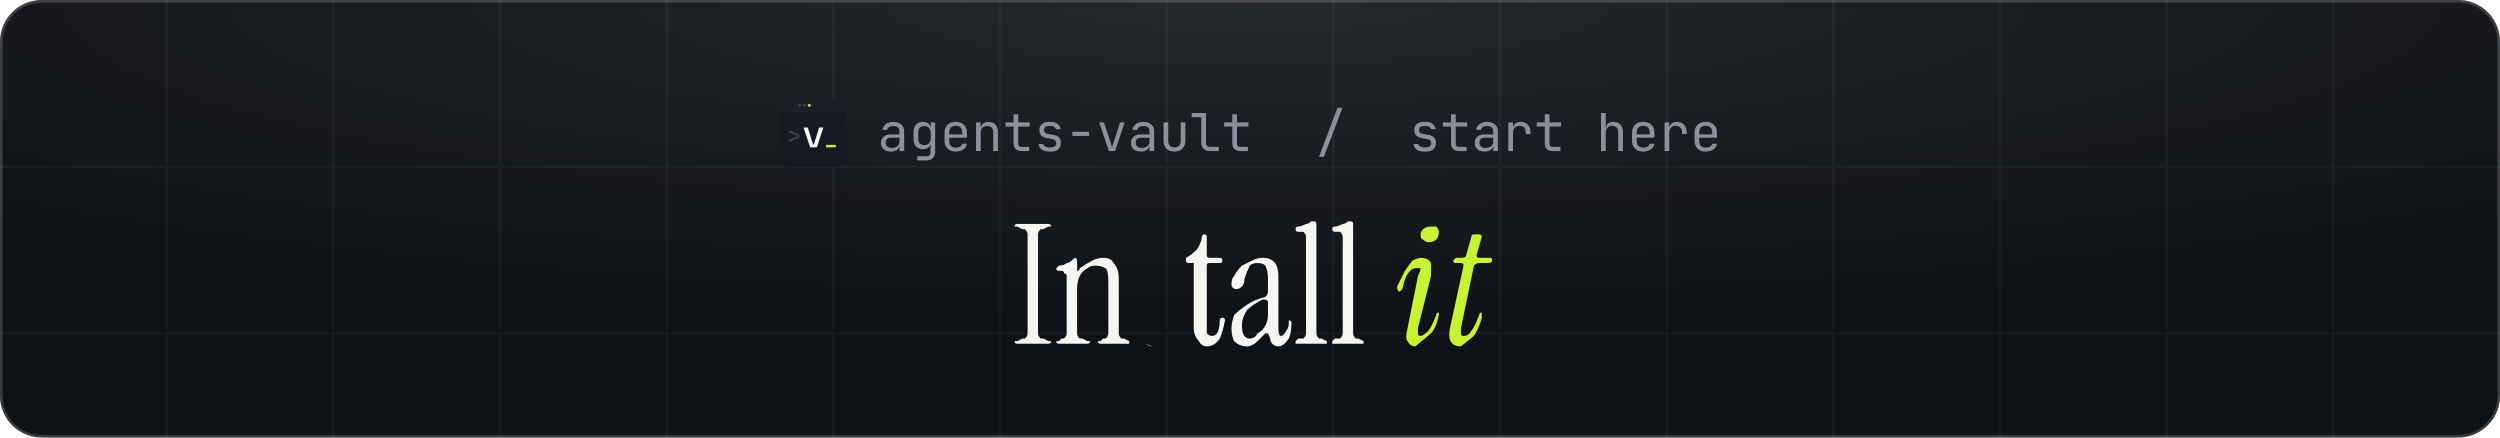
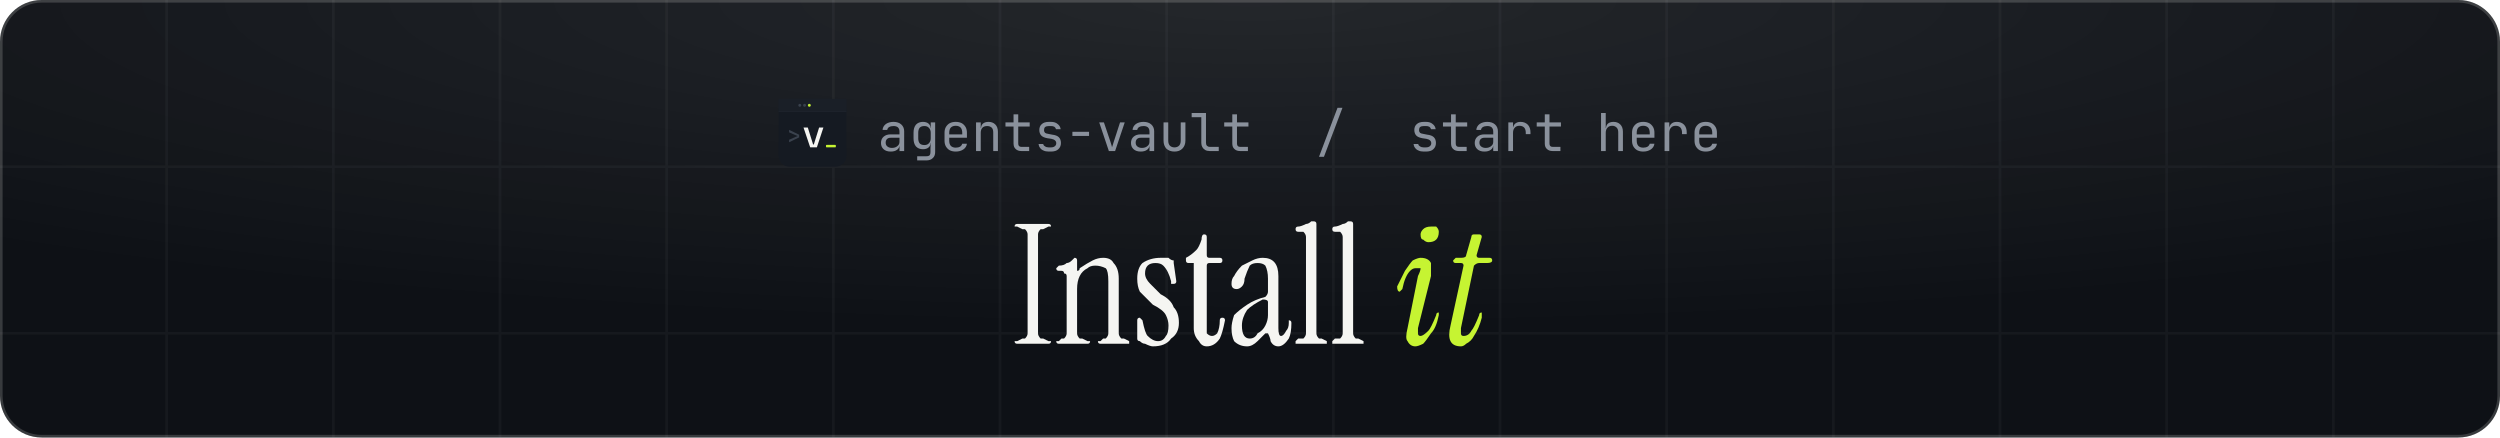
<svg xmlns="http://www.w3.org/2000/svg" width="960" height="168" viewBox="0 0 960 168" role="img" aria-label="Install it">
  <defs>
    <radialGradient id="l" cx="0.5" cy="0" r="0.75">
      <stop offset="0" stop-color="#fff" stop-opacity="0.09" />
      <stop offset="1" stop-color="#fff" stop-opacity="0" />
    </radialGradient>
    <clipPath id="c">
      <rect width="960" height="168" rx="16" />
    </clipPath>
-     <path id="g0" d="M5 0.2Q3.3 0.2 2.3-0.7Q1.3-1.6 1.3-3.1Q1.3-4.6 2.3-5.5Q3.3-6.4 5-6.4L8.4-6.4L8.4-7.5Q8.4-8.5 7.8-9.1Q7.2-9.6 6.1-9.6Q5.1-9.6 4.4-9.2Q3.8-8.8 3.7-8.1L1.9-8.1Q2-9.5 3.2-10.4Q4.4-11.2 6.1-11.2Q8-11.2 9.1-10.2Q10.2-9.2 10.2-7.6L10.2 0L8.4 0L8.4-2.1L8.4-2.1Q8.3-1.1 7.5-0.5Q6.6 0.2 5 0.2M5.5-1.2Q6.8-1.2 7.6-1.9Q8.4-2.5 8.4-3.5L8.4-5.1L5-5.1Q4.1-5.1 3.6-4.6Q3.1-4.1 3.1-3.2Q3.1-2.3 3.7-1.7Q4.4-1.2 5.5-1.2" />
-     <path id="g1" d="M6.7 3.6L3.2 3.6L3.2 2L6.7 2Q7.6 2 8 1.6Q8.3 1.2 8.3 0.4L8.3-1L8.4-3L8.3-3Q8.3-2 7.6-1.4Q6.8-0.7 5.4-0.7Q3.7-0.7 2.7-1.8Q1.8-2.9 1.8-4.8L1.8-7.1Q1.8-9 2.7-10.1Q3.7-11.2 5.4-11.2Q6.8-11.2 7.6-10.5Q8.3-9.9 8.3-8.9L8.4-8.9L8.4-11L10.1-11L10.1 0.4Q10.1 1.9 9.2 2.7Q8.3 3.6 6.7 3.6M6-2.3Q7.1-2.3 7.7-3Q8.4-3.7 8.4-4.9L8.4-7Q8.4-8.2 7.7-8.9Q7.1-9.6 6-9.6Q4.8-9.6 4.2-9Q3.6-8.3 3.6-7L3.6-4.9Q3.6-3.6 4.2-2.9Q4.8-2.3 6-2.3" />
-     <path id="g2" d="M6 0.2Q4.7 0.2 3.7-0.3Q2.8-0.8 2.2-1.8Q1.7-2.7 1.7-4L1.7-7Q1.7-8.3 2.2-9.2Q2.8-10.2 3.7-10.7Q4.7-11.2 6-11.2Q7.3-11.2 8.3-10.7Q9.2-10.2 9.8-9.2Q10.3-8.3 10.3-7L10.3-5.1L3.5-5.1L3.5-4Q3.5-2.7 4.1-2Q4.8-1.3 6-1.3Q7-1.3 7.7-1.7Q8.3-2.1 8.5-2.8L10.3-2.8Q10.1-1.4 8.9-0.6Q7.7 0.2 6 0.2M3.5-6.4L8.5-6.4L8.5-7Q8.5-8.3 7.9-9Q7.2-9.7 6-9.7Q4.8-9.7 4.1-9Q3.5-8.3 3.5-7" />
-     <path id="g3" d="M3.6 0L1.8 0L1.8-11L3.6-11L3.6-8.9L3.7-8.9Q3.8-9.9 4.4-10.5Q5.2-11.2 6.6-11.2Q8.2-11.2 9.2-10.2Q10.2-9.2 10.2-7.4L10.2 0L8.4 0L8.4-7.2Q8.4-8.4 7.8-9Q7.1-9.6 6.1-9.6Q4.9-9.6 4.3-9Q3.6-8.3 3.6-7" />
-     <path id="g4" d="M10.2 0L7.2 0Q5.8 0 5-0.8Q4.2-1.5 4.2-2.9L4.2-9.4L1.1-9.4L1.1-11L4.2-11L4.2-14.1L6-14.1L6-11L10.4-11L10.4-9.4L6-9.4L6-2.9Q6-1.6 7.2-1.6L10.2-1.6" />
-     <path id="g5" d="M6.5 0.2L5.7 0.2Q4.5 0.2 3.7-0.2Q2.9-0.5 2.4-1.2Q1.9-1.8 1.8-2.7L3.6-2.7Q3.7-2.1 4.3-1.8Q4.8-1.4 5.7-1.4L6.5-1.4Q7.6-1.4 8.1-1.9Q8.6-2.3 8.6-3Q8.6-3.7 8.1-4.1Q7.7-4.5 6.7-4.7L5.3-4.9Q3.6-5.2 2.9-5.9Q2.1-6.7 2.1-8.1Q2.1-9.5 3-10.3Q3.9-11.2 5.8-11.2L6.6-11.2Q8.2-11.2 9.1-10.4Q10.1-9.7 10.3-8.4L8.5-8.4Q8.4-8.9 7.9-9.2Q7.4-9.6 6.6-9.6L5.8-9.6Q4.8-9.6 4.3-9.2Q3.9-8.8 3.9-8Q3.9-7.4 4.3-7Q4.7-6.7 5.5-6.6L7-6.3Q8.8-6.1 9.6-5.3Q10.4-4.5 10.4-3.1Q10.4-1.6 9.4-0.7Q8.5 0.2 6.5 0.2" />
-     <path id="g6" d="M9.2-5.8L2.8-5.8L2.8-7.4L9.2-7.4" />
-     <path id="g7" d="M7.2 0L4.8 0L1.1-11L2.9-11L5.4-3.6Q5.6-2.9 5.8-2.3Q6-1.7 6-1.4Q6.1-1.7 6.3-2.3Q6.5-2.9 6.7-3.6L9.1-11L10.9-11" />
-     <path id="g8" d="M6 0.2Q4.1 0.2 2.9-0.9Q1.8-2.1 1.8-4L1.8-11L3.6-11L3.6-4Q3.6-2.8 4.2-2.1Q4.9-1.4 6-1.4Q7.1-1.4 7.8-2.1Q8.4-2.8 8.4-4L8.4-11L10.2-11L10.2-4Q10.2-2.1 9-0.9Q7.9 0.2 6 0.2" />
-     <path id="g9" d="M11 0L7.5 0Q6.5 0 5.8-0.4Q5.1-0.8 4.7-1.5Q4.3-2.2 4.3-3.1L4.3-13L0.6-13L0.6-14.6L6.1-14.6L6.1-3.1Q6.1-2.4 6.5-2Q6.9-1.6 7.5-1.6L11-1.6" />
-     <path id="g11" d="M3.4 2.2L1.5 2.2L8.6-16.6L10.5-16.6" />
-     <path id="g12" d="M4 0L2.2 0L2.2-11L4-11L4-9Q4.2-9.8 4.6-10.3Q5.4-11.2 6.9-11.2Q8.6-11.2 9.7-10.1Q10.7-9 10.7-7.2L10.7-6.5L8.9-6.5L8.9-7Q8.9-8.3 8.3-9Q7.6-9.7 6.5-9.7Q5.3-9.7 4.7-9Q4-8.3 4-7" />
-     <path id="g13" d="M3.6 0L1.8 0L1.8-14.6L3.6-14.6L3.6-8.9L3.7-8.9Q3.8-9.9 4.4-10.5Q5.2-11.2 6.6-11.2Q8.2-11.2 9.2-10.2Q10.2-9.2 10.2-7.4L10.2 0L8.4 0L8.4-7.2Q8.4-8.4 7.8-9Q7.1-9.7 6.1-9.7Q4.9-9.7 4.3-9Q3.6-8.3 3.6-7" />
-     <path id="g14" d="M14 0L2 0Q1 0 1-1Q1-1 2-1L4-2Q5-2 5-2Q6-3 6-4L6-42Q6-43 5-44Q5-44 4-44L2-45Q1-45 1-45Q1-46 2-46L14-46Q15-46 15-45Q15-45 14-45L12-44Q11-44 11-44Q10-43 10-42L10-4Q10-3 11-2Q11-2 12-2L14-1Q15-1 15-1Q15 0 14 0" />
-     <path id="g15" d="M13 0L2 0Q1 0 1-1Q1-1 2-1L3-2Q4-2 4-2Q5-3 5-4L5-26Q5-27 4-27Q4-28 3-28L2-28Q1-28 1-29Q1-29 2-30Q4-30 5-31Q6-31 7-32Q8-33 8-33Q9-33 9-32L9-29Q9-29 9-28Q10-28 10-29Q13-31 15-32Q17-33 19-33Q22-33 23-31Q25-29 25-25L25-4Q25-3 26-2Q26-2 27-2L29-1Q29-1 29-1Q29 0 29 0L18 0Q17 0 17-1Q17-1 18-1L19-2Q20-2 20-2Q21-3 21-4L21-24Q21-28 20-29Q18-30 16-30Q14-30 13-29Q11-28 10-26Q9-24 9-21L9-4Q9-3 10-2Q10-2 11-2L13-1Q14-1 14-1Q14 0 13 0" />
-     <path id="g16" d="M8 1Q7 1 5 0Q40 3-1Q2-1 2-2L2-9Q2-10 3-10Q3-10 4-9Q5-4 6-3Q8-1 10-1Q12-1 13-3Q14-4 14-7Q14-9 13-11Q12-13 8-15Q5-18 3-20Q2-22 2-25Q2-29 4-31Q7-33 11-33Q12-33 14-33Q15-32 16-32Q16-31 16-31L17-24Q17-23 16-23Q15-23 15-23Q15-23 15-24Q14-28 12-30Q11-31 9-31Q7-31 6-30Q5-29 5-27Q5-25 7-23Q8-22 11-19Q15-17 16-14Q18-12 18-8Q18-4 15-2Q13 1 8 1" />
-     <path id="g17" d="M9 1Q7 1 6-1Q4-3 4-6L4-30Q4-31 4-31L2-31Q1-31 1-32Q1-32 1-33Q3-34 5-36Q6-37 7-40Q7-42 8-42Q9-42 9-41L9-34Q9-33 10-33L14-33Q15-33 15-32Q15-31 14-31L10-31Q9-31 9-30L9-6Q9-5 9-4Q10-3 11-3Q12-3 13-4Q14-6 14-9Q14-10 15-10Q16-10 16-9Q15-4 14-2Q12 1 9 1" />
-     <path id="g18" d="M8 1Q5 1 3-1Q2-3 2-6Q2-8 3-11Q5-13 8-15Q11-17 15-18Q16-19 16-20L16-25Q16-28 15-30Q14-31 12-31Q10-31 9-30Q8-28 7-25Q7-23 6-22Q5-21 4-21Q2-21 2-23Q2-25 3-26Q4-28 6-30Q8-31 10-32Q12-33 14-33Q20-33 20-26L20-6Q20-3 21-3Q22-3 23-5Q24-6 24-8Q24-9 24-9Q25-9 25-8Q25-4 24-2Q22 1 20 1Q18 1 17-1Q17-2 16-4Q16-4 16-4Q15-4 15-4Q13-2 12-1Q10 1 8 1M9-2Q11-2 12-4Q14-5 15-7Q16-9 16-11L16-16Q16-17 14-17Q10-15 8-13Q6-10 6-7Q6-2 9-2" />
-     <path id="g19" d="M13 0L1 0Q1 0 1-1Q1-1 1-1L2-2Q3-2 4-2Q5-3 5-4L5-41Q5-42 4-43Q4-43 3-43L2-43Q1-43 1-44Q1-45 2-45Q3-45 5-46Q6-46 7-47Q8-47 8-47Q9-47 9-46L9-4Q9-3 10-2Q10-2 11-2L13-1Q13-1 13-1Q13 0 13 0" />
-     <path id="g21" d="M13-39Q12-39 11-40Q10-40 10-42Q10-43 11-44Q12-45 14-45Q15-45 16-45Q17-44 17-43Q17-41 16-40Q15-39 13-39M8 1Q6 1 5-1Q4-2 5-6L9-26Q10-28 10-29Q9-29 8-29Q7-29 6-28Q4-26 3-21Q2-20 2-20Q1-20 1-22Q3-26 4-28Q6-31 7-32Q9-33 10-33Q13-33 14-31Q14-30 14-26L9-6Q9-5 9-4Q9-3 10-3Q11-3 13-5Q14-6 16-11Q16-12 17-12Q17-12 17-11Q16-6 14-4Q12-1 110Q9 1 8 1" />
-     <path id="g22" d="M7 1Q4 1 3-1Q2-3 3-7L8-30Q8-31 7-31L5-31Q4-31 4-32Q4-32 4-32Q5-33 5-33L7-33Q9-33 9-34L11-41Q11-42 12-42L14-42Q15-42 15-41L13-34Q13-33 14-33L18-33Q19-33 19-32Q19-31 17-31L14-31Q13-31 12-30L7-6Q7-5 7-4Q7-3 8-3Q10-3 11-5Q12-6 14-11Q14-12 15-12Q15-12 15-12Q15-11 15-10Q14-6 12-3Q11-1 90Q8 1 7 1" />
+     <path id="g0" d="M5.0 0.2L5.0 0.2Q3.3 0.2 2.3-0.7Q1.3-1.6 1.3-3.1L1.3-3.1Q1.3-4.6 2.3-5.5Q3.3-6.4 5-6.4L5-6.4L8.4-6.4L8.4-7.5Q8.4-8.5 7.8-9.1Q7.2-9.6 6.1-9.6L6.1-9.6Q5.1-9.6 4.4-9.2Q3.8-8.8 3.7-8.1L3.7-8.1L1.9-8.1Q2.0-9.5 3.2-10.4Q4.4-11.2 6.1-11.2L6.1-11.2Q8-11.2 9.1-10.2Q10.2-9.2 10.2-7.6L10.2-7.6L10.2 0L8.4 0L8.4-2.1L8.4-2.1Q8.3-1.1 7.5-0.5L7.5-0.5Q6.6 0.2 5.0 0.2ZM5.5-1.2L5.5-1.2Q6.8-1.2 7.6-1.9Q8.4-2.5 8.4-3.5L8.4-3.5L8.4-5.1L5.0-5.1Q4.1-5.1 3.6-4.6Q3.1-4.1 3.1-3.2L3.1-3.2Q3.1-2.3 3.7-1.8Q4.4-1.2 5.5-1.2Z" />
+     <path id="g1" d="M6.7 3.6L3.2 3.6L3.2 2.0L6.7 2.0Q7.6 2.0 8.0 1.6Q8.3 1.2 8.3 0.4L8.3 0.4L8.3-1L8.4-3L8.3-3Q8.3-2.0 7.6-1.4L7.6-1.4Q6.8-0.7 5.4-0.7L5.4-0.7Q3.7-0.7 2.7-1.8Q1.8-2.9 1.8-4.8L1.8-4.8L1.8-7.1Q1.8-9 2.7-10.1Q3.7-11.2 5.4-11.2L5.4-11.2Q6.8-11.2 7.6-10.5L7.6-10.5Q8.3-9.9 8.3-8.9L8.3-8.9L8.4-8.9L8.4-11L10.1-11L10.1 0.4Q10.1 1.9 9.2 2.7Q8.3 3.6 6.7 3.6L6.7 3.6ZM6.0-2.3L6.0-2.3Q7.1-2.3 7.7-3.0Q8.4-3.7 8.4-4.9L8.4-4.9L8.4-7Q8.4-8.2 7.7-8.9Q7.1-9.6 6.0-9.6L6.0-9.6Q4.8-9.6 4.2-9.0Q3.6-8.3 3.6-7L3.6-7L3.6-4.9Q3.6-3.6 4.2-2.9Q4.8-2.3 6.0-2.3Z" />
+     <path id="g2" d="M6 0.2L6 0.2Q4.7 0.2 3.7-0.3Q2.8-0.8 2.2-1.8Q1.7-2.7 1.7-4L1.7-4L1.7-7Q1.7-8.3 2.2-9.2Q2.8-10.2 3.7-10.7Q4.7-11.2 6-11.2Q7.3-11.2 8.3-10.7Q9.2-10.2 9.8-9.2Q10.3-8.3 10.3-7L10.3-7L10.3-5.1L3.5-5.1L3.5-4Q3.5-2.7 4.1-2.0Q4.8-1.3 6-1.3L6-1.3Q7.0-1.3 7.7-1.7Q8.3-2.1 8.5-2.8L8.5-2.8L10.3-2.8Q10.1-1.4 8.9-0.6Q7.7 0.2 6 0.2ZM3.5-6.4L8.5-6.4L8.5-7Q8.5-8.3 7.9-9Q7.2-9.7 6-9.7L6-9.7Q4.8-9.7 4.1-9Q3.5-8.3 3.5-7L3.5-7L3.5-6.4Z" />
+     <path id="g3" d="M3.6 0L1.8 0L1.8-11L3.6-11L3.6-8.9L3.7-8.9Q3.8-9.9 4.4-10.5L4.4-10.5Q5.2-11.2 6.6-11.2L6.6-11.2Q8.2-11.2 9.2-10.2Q10.2-9.2 10.2-7.4L10.2-7.4L10.2 0L8.4 0L8.4-7.2Q8.4-8.4 7.8-9.0Q7.1-9.6 6.1-9.6L6.1-9.6Q4.9-9.6 4.3-9.0Q3.6-8.3 3.6-7L3.6-7L3.6 0Z" />
+     <path id="g4" d="M10.2 0L7.2 0Q5.8 0 5.0-0.8Q4.2-1.5 4.2-2.9L4.2-2.9L4.2-9.4L1.1-9.4L1.1-11L4.2-11L4.2-14.1L6-14.1L6-11L10.4-11L10.4-9.4L6-9.4L6-2.9Q6-1.6 7.2-1.6L7.2-1.6L10.2-1.6L10.2 0Z" />
+     <path id="g5" d="M6.5 0.2L5.7 0.2Q4.5 0.2 3.7-0.2Q2.9-0.5 2.4-1.2Q1.9-1.8 1.8-2.7L1.8-2.7L3.6-2.7Q3.7-2.1 4.3-1.8Q4.8-1.4 5.7-1.4L5.7-1.4L6.5-1.4Q7.6-1.4 8.1-1.9Q8.6-2.3 8.6-3.0L8.6-3.0Q8.6-3.7 8.1-4.1Q7.7-4.5 6.7-4.7L6.7-4.7L5.3-4.9Q3.6-5.2 2.9-5.9Q2.1-6.7 2.1-8.1L2.1-8.1Q2.1-9.5 3-10.3Q3.9-11.2 5.8-11.2L5.8-11.2L6.6-11.2Q8.2-11.2 9.1-10.4Q10.1-9.7 10.3-8.4L10.3-8.4L8.5-8.4Q8.4-8.9 7.9-9.3Q7.4-9.6 6.6-9.6L6.6-9.6L5.8-9.6Q4.8-9.6 4.3-9.2Q3.9-8.8 3.9-8.0L3.9-8.0Q3.9-7.4 4.3-7.0Q4.7-6.7 5.5-6.6L5.5-6.6L7-6.3Q8.8-6.1 9.6-5.3Q10.4-4.5 10.4-3.1L10.4-3.1Q10.4-1.6 9.4-0.7Q8.5 0.2 6.5 0.2L6.5 0.2Z" />
+     <path id="g6" d="M9.2-5.8L2.8-5.8L2.8-7.4L9.2-7.4L9.2-5.8Z" />
+     <path id="g7" d="M7.2 0L4.8 0L1.1-11L2.9-11L5.4-3.6Q5.6-2.9 5.8-2.3Q6.0-1.7 6.0-1.4L6.0-1.4Q6.1-1.7 6.3-2.3Q6.5-2.9 6.7-3.6L6.7-3.6L9.1-11L10.9-11L7.2 0Z" />
+     <path id="g8" d="M6.0 0.2L6.0 0.2Q4.1 0.2 2.9-0.9Q1.8-2.1 1.8-4L1.8-4L1.8-11L3.6-11L3.6-4Q3.6-2.8 4.2-2.1Q4.9-1.4 6.0-1.4L6.0-1.4Q7.1-1.4 7.8-2.1Q8.4-2.8 8.4-4L8.4-4L8.4-11L10.2-11L10.2-4Q10.2-2.1 9.0-0.9Q7.9 0.2 6.0 0.2Z" />
+     <path id="g9" d="M11 0L7.5 0Q6.5 0 5.8-0.4Q5.1-0.8 4.7-1.5Q4.3-2.2 4.3-3.1L4.3-3.1L4.3-13.0L0.6-13.0L0.6-14.6L6.1-14.6L6.1-3.1Q6.1-2.4 6.5-2.0Q6.9-1.6 7.5-1.6L7.5-1.6L11-1.6L11 0Z" />
+     <path id="g11" d="M3.4 2.2L1.5 2.2L8.6-16.6L10.5-16.6L3.4 2.2Z" />
+     <path id="g12" d="M4.0 0L2.2 0L2.2-11L4.0-11L4.0-9.0Q4.2-9.8 4.6-10.3L4.6-10.3Q5.4-11.2 6.9-11.2L6.9-11.2Q8.6-11.2 9.7-10.1Q10.7-9.0 10.7-7.2L10.7-7.2L10.7-6.5L8.9-6.5L8.9-7Q8.9-8.3 8.3-9.0Q7.6-9.7 6.5-9.7L6.5-9.7Q5.3-9.7 4.7-9.0Q4.0-8.3 4.0-7L4.0-7L4.0 0Z" />
+     <path id="g13" d="M3.6 0L1.8 0L1.8-14.6L3.6-14.6L3.6-8.9L3.7-8.9Q3.8-9.9 4.4-10.5L4.4-10.5Q5.2-11.2 6.6-11.2L6.6-11.2Q8.2-11.2 9.2-10.2Q10.2-9.2 10.2-7.4L10.2-7.4L10.2 0L8.4 0L8.4-7.2Q8.4-8.4 7.8-9.0Q7.1-9.7 6.1-9.7L6.1-9.7Q4.9-9.7 4.3-9.0Q3.6-8.3 3.6-7L3.6-7L3.6 0Z" />
+     <path id="g14" d="M14 0L2 0Q1 0 1-1L1-1Q1-1 2-1L2-1L4-2Q5-2 5-2Q6-3 6-4L6-4L6-42Q6-43 5-44Q5-44 4-44L4-44L2-45Q1-45 1-45L1-45Q1-46 2-46L2-46L14-46Q15-46 15-45L15-45Q15-45 14-45L14-45L12-44Q11-44 11-44Q10-43 10-42L10-42L10-4Q10-3 11-2Q11-2 12-2L12-2L14-1Q15-1 15-1L15-1Q15 0 14 0L14 0Z" />
+     <path id="g15" d="M13 0L2 0Q1 0 1-1L1-1Q1-1 2-1L2-1L3-2Q4-2 4-2Q5-3 5-4L5-4L5-26Q5-27 4-27Q4-28 3-28L3-28L2-28Q1-28 1-29L1-29Q1-29 2-30L2-30Q4-30 5-31Q6-31 7-32L7-32Q8-33 8-33L8-33Q9-33 9-32L9-32L9-29Q9-29 9-28Q10-28 10-29L10-29Q13-31 15-32Q17-33 19-33L19-33Q22-33 23-31Q25-29 25-25L25-25L25-4Q25-3 26-2Q26-2 27-2L27-2L29-1Q29-1 29-1L29-1Q29 0 29 0L29 0L18 0Q17 0 17-1L17-1Q17-1 18-1L18-1L19-2Q20-2 20-2Q21-3 21-4L21-4L21-24Q21-28 20-29Q18-30 16-30L16-30Q14-30 13-29Q11-28 10-26Q9-24 9-21L9-21L9-4Q9-3 10-2Q10-2 11-2L11-2L13-1Q14-1 14-1L14-1Q14 0 13 0L13 0Z" />
+     <path id="g16" d="M8 1L8 1Q7 1 5 0Q4-0 3-1L3-1Q2-1 2-2L2-2L2-9Q2-10 3-10L3-10Q3-10 4-9L4-9Q5-4 6-3Q8-1 10-1L10-1Q12-1 13-3Q14-4 14-7L14-7Q14-9 13-11Q12-13 8-15L8-15Q5-18 3-20Q2-22 2-25L2-25Q2-29 4-31Q7-33 11-33L11-33Q12-33 14-33Q15-32 16-32L16-32Q16-31 16-31L16-31L17-24Q17-23 16-23L16-23Q15-23 15-23Q15-23 15-24L15-24Q14-28 12-30Q11-31 9-31L9-31Q7-31 6-30Q5-29 5-27L5-27Q5-25 7-23Q8-22 11-19L11-19Q15-17 16-14Q18-12 18-8L18-8Q18-4 15-2Q13 1 8 1Z" />
+     <path id="g17" d="M9 1L9 1Q7 1 6-1Q4-3 4-6L4-6L4-30Q4-31 4-31L4-31L2-31Q1-31 1-32L1-32Q1-32 1-33L1-33Q3-34 5-36Q6-37 7-40L7-40Q7-42 8-42L8-42Q9-42 9-41L9-41L9-34Q9-33 10-33L10-33L14-33Q15-33 15-32L15-32Q15-31 14-31L14-31L10-31Q9-31 9-30L9-30L9-6Q9-5 9-4Q10-3 11-3L11-3Q12-3 13-4Q14-6 14-9L14-9Q14-10 15-10L15-10Q16-10 16-9L16-9Q15-4 14-2Q12 1 9 1Z" />
+     <path id="g18" d="M8 1L8 1Q5 1 3-1Q2-3 2-6L2-6Q2-8 3-11Q5-13 8-15Q11-17 15-18L15-18Q16-19 16-20L16-20L16-25Q16-28 15-30Q14-31 12-31L12-31Q10-31 9-30Q8-28 7-25L7-25Q7-23 6-22Q5-21 4-21L4-21Q2-21 2-23L2-23Q2-25 3-26Q4-28 6-30Q8-31 10-32Q12-33 14-33L14-33Q20-33 20-26L20-26L20-6Q20-3 21-3L21-3Q22-3 23-5Q24-6 24-8L24-8Q24-9 24-9L24-9Q25-9 25-8L25-8Q25-4 24-2Q22 1 20 1L20 1Q18 1 17-1Q17-2 16-4L16-4Q16-4 16-4Q15-4 15-4L15-4Q13-2 12-1Q10 1 8 1ZM9-2L9-2Q11-2 12-4Q14-5 15-7Q16-9 16-11L16-11L16-16Q16-17 14-17L14-17Q10-15 8-13Q6-10 6-7L6-7Q6-2 9-2Z" />
+     <path id="g19" d="M13 0L1 0Q1 0 1-1L1-1Q1-1 1-1L1-1L2-2Q3-2 4-2Q5-3 5-4L5-4L5-41Q5-42 4-43Q4-43 3-43L3-43L2-43Q1-43 1-44L1-44Q1-45 2-45L2-45Q3-45 5-46Q6-46 7-47L7-47Q8-47 8-47L8-47Q9-47 9-46L9-46L9-4Q9-3 10-2Q10-2 11-2L11-2L13-1Q13-1 13-1L13-1Q13 0 13 0L13 0Z" />
+     <path id="g21" d="M13-39L13-39Q12-39 11-40Q10-40 10-42L10-42Q10-43 11-44Q12-45 14-45L14-45Q15-45 16-45Q17-44 17-43L17-43Q17-41 16-40Q15-39 13-39ZM8 1L8 1Q6 1 5-1Q4-2 5-6L5-6L9-26Q10-28 10-29Q9-29 8-29L8-29Q7-29 6-28Q4-26 3-21L3-21Q2-20 2-20L2-20Q1-20 1-22L1-22Q3-26 4-28Q6-31 7-32Q9-33 10-33L10-33Q13-33 14-31Q14-30 14-26L14-26L9-6Q9-5 9-4Q9-3 10-3L10-3Q11-3 13-5Q14-6 16-11L16-11Q16-12 17-12L17-12Q17-12 17-11L17-11Q16-6 14-4Q12-1 11-0Q9 1 8 1Z" />
+     <path id="g22" d="M7 1L7 1Q4 1 3-1Q2-3 3-7L3-7L8-30Q8-31 7-31L7-31L5-31Q4-31 4-32L4-32Q4-32 4-32Q5-33 5-33L5-33L7-33Q9-33 9-34L9-34L11-41Q11-42 12-42L12-42L14-42Q15-42 15-41L15-41L13-34Q13-33 14-33L14-33L18-33Q19-33 19-32L19-32Q19-31 17-31L17-31L14-31Q13-31 12-30L12-30L7-6Q7-5 7-4Q7-3 8-3L8-3Q10-3 11-5Q12-6 14-11L14-11Q14-12 15-12L15-12Q15-12 15-12Q15-11 15-10L15-10Q14-6 12-3Q11-1 9-0Q8 1 7 1Z" />
  </defs>
  <g clip-path="url(#c)">
    <rect width="960" height="168" fill="#0e1116" />
    <path d="M64 0V168M128 0V168M192 0V168M256 0V168M320 0V168M384 0V168M448 0V168M512 0V168M576 0V168M640 0V168M704 0V168M768 0V168M832 0V168M896 0V168M0 64H960M0 128H960" stroke="#f5f5f2" stroke-opacity="0.04" fill="none" />
    <rect width="960" height="168" fill="url(#l)" />
    <g transform="translate(299 38) scale(0.02539062)">
      <rect width="1024" height="1024" rx="160" fill="#151a22" />
      <rect width="1024" height="190" fill="#1a1f27" />
      <rect y="190" width="1024" height="4" fill="#2a313c" />
      <circle cx="320" cy="96" r="22" fill="#3a424e" />
      <circle cx="392" cy="96" r="22" fill="#3a424e" />
      <circle cx="464" cy="96" r="22" fill="#c6f432" />
      <path d="M158 467L310 541V581L158 655V617L287 561L158 505Z" fill="#3a424e" />
      <path d="M376 432H441L521 688H532L612 432H677L578 732H477Z" fill="#f5f5f2" />
      <rect x="716" y="694.5" width="149" height="37.5" rx="9" fill="#c6f432" />
    </g>
    <g fill="#8a919c">
      <use href="#g0" x="337" y="58" />
      <use href="#g1" x="349" y="58" />
      <use href="#g2" x="361" y="58" />
      <use href="#g3" x="373" y="58" />
      <use href="#g4" x="385" y="58" />
      <use href="#g5" x="397" y="58" />
      <use href="#g6" x="409" y="58" />
      <use href="#g7" x="421" y="58" />
      <use href="#g0" x="433" y="58" />
      <use href="#g8" x="445" y="58" />
      <use href="#g9" x="457" y="58" />
      <use href="#g4" x="469" y="58" />
      <use href="#g11" x="505" y="58" />
      <use href="#g5" x="541" y="58" />
      <use href="#g4" x="553" y="58" />
      <use href="#g0" x="565" y="58" />
      <use href="#g12" x="577" y="58" />
      <use href="#g4" x="589" y="58" />
      <use href="#g13" x="613" y="58" />
      <use href="#g2" x="625" y="58" />
      <use href="#g12" x="637" y="58" />
      <use href="#g2" x="649" y="58" />
    </g>
    <g fill="#f5f5f2">
      <use href="#g14" x="388.6" y="132" />
      <use href="#g15" x="404.6" y="132" />
      <use href="#g16" x="434.7" y="132" />
      <use href="#g17" x="454.4" y="132" />
      <use href="#g18" x="470.9" y="132" />
      <use href="#g19" x="496.5" y="132" />
      <use href="#g19" x="510.6" y="132" />
    </g>
    <g fill="#c6f432">
      <use href="#g21" x="535.5" y="132" />
      <use href="#g22" x="554" y="132" />
    </g>
  </g>
  <rect x="0.5" y="0.5" width="959" height="167" rx="15.5" fill="none" stroke="#f5f5f2" stroke-opacity="0.18" />
</svg>
